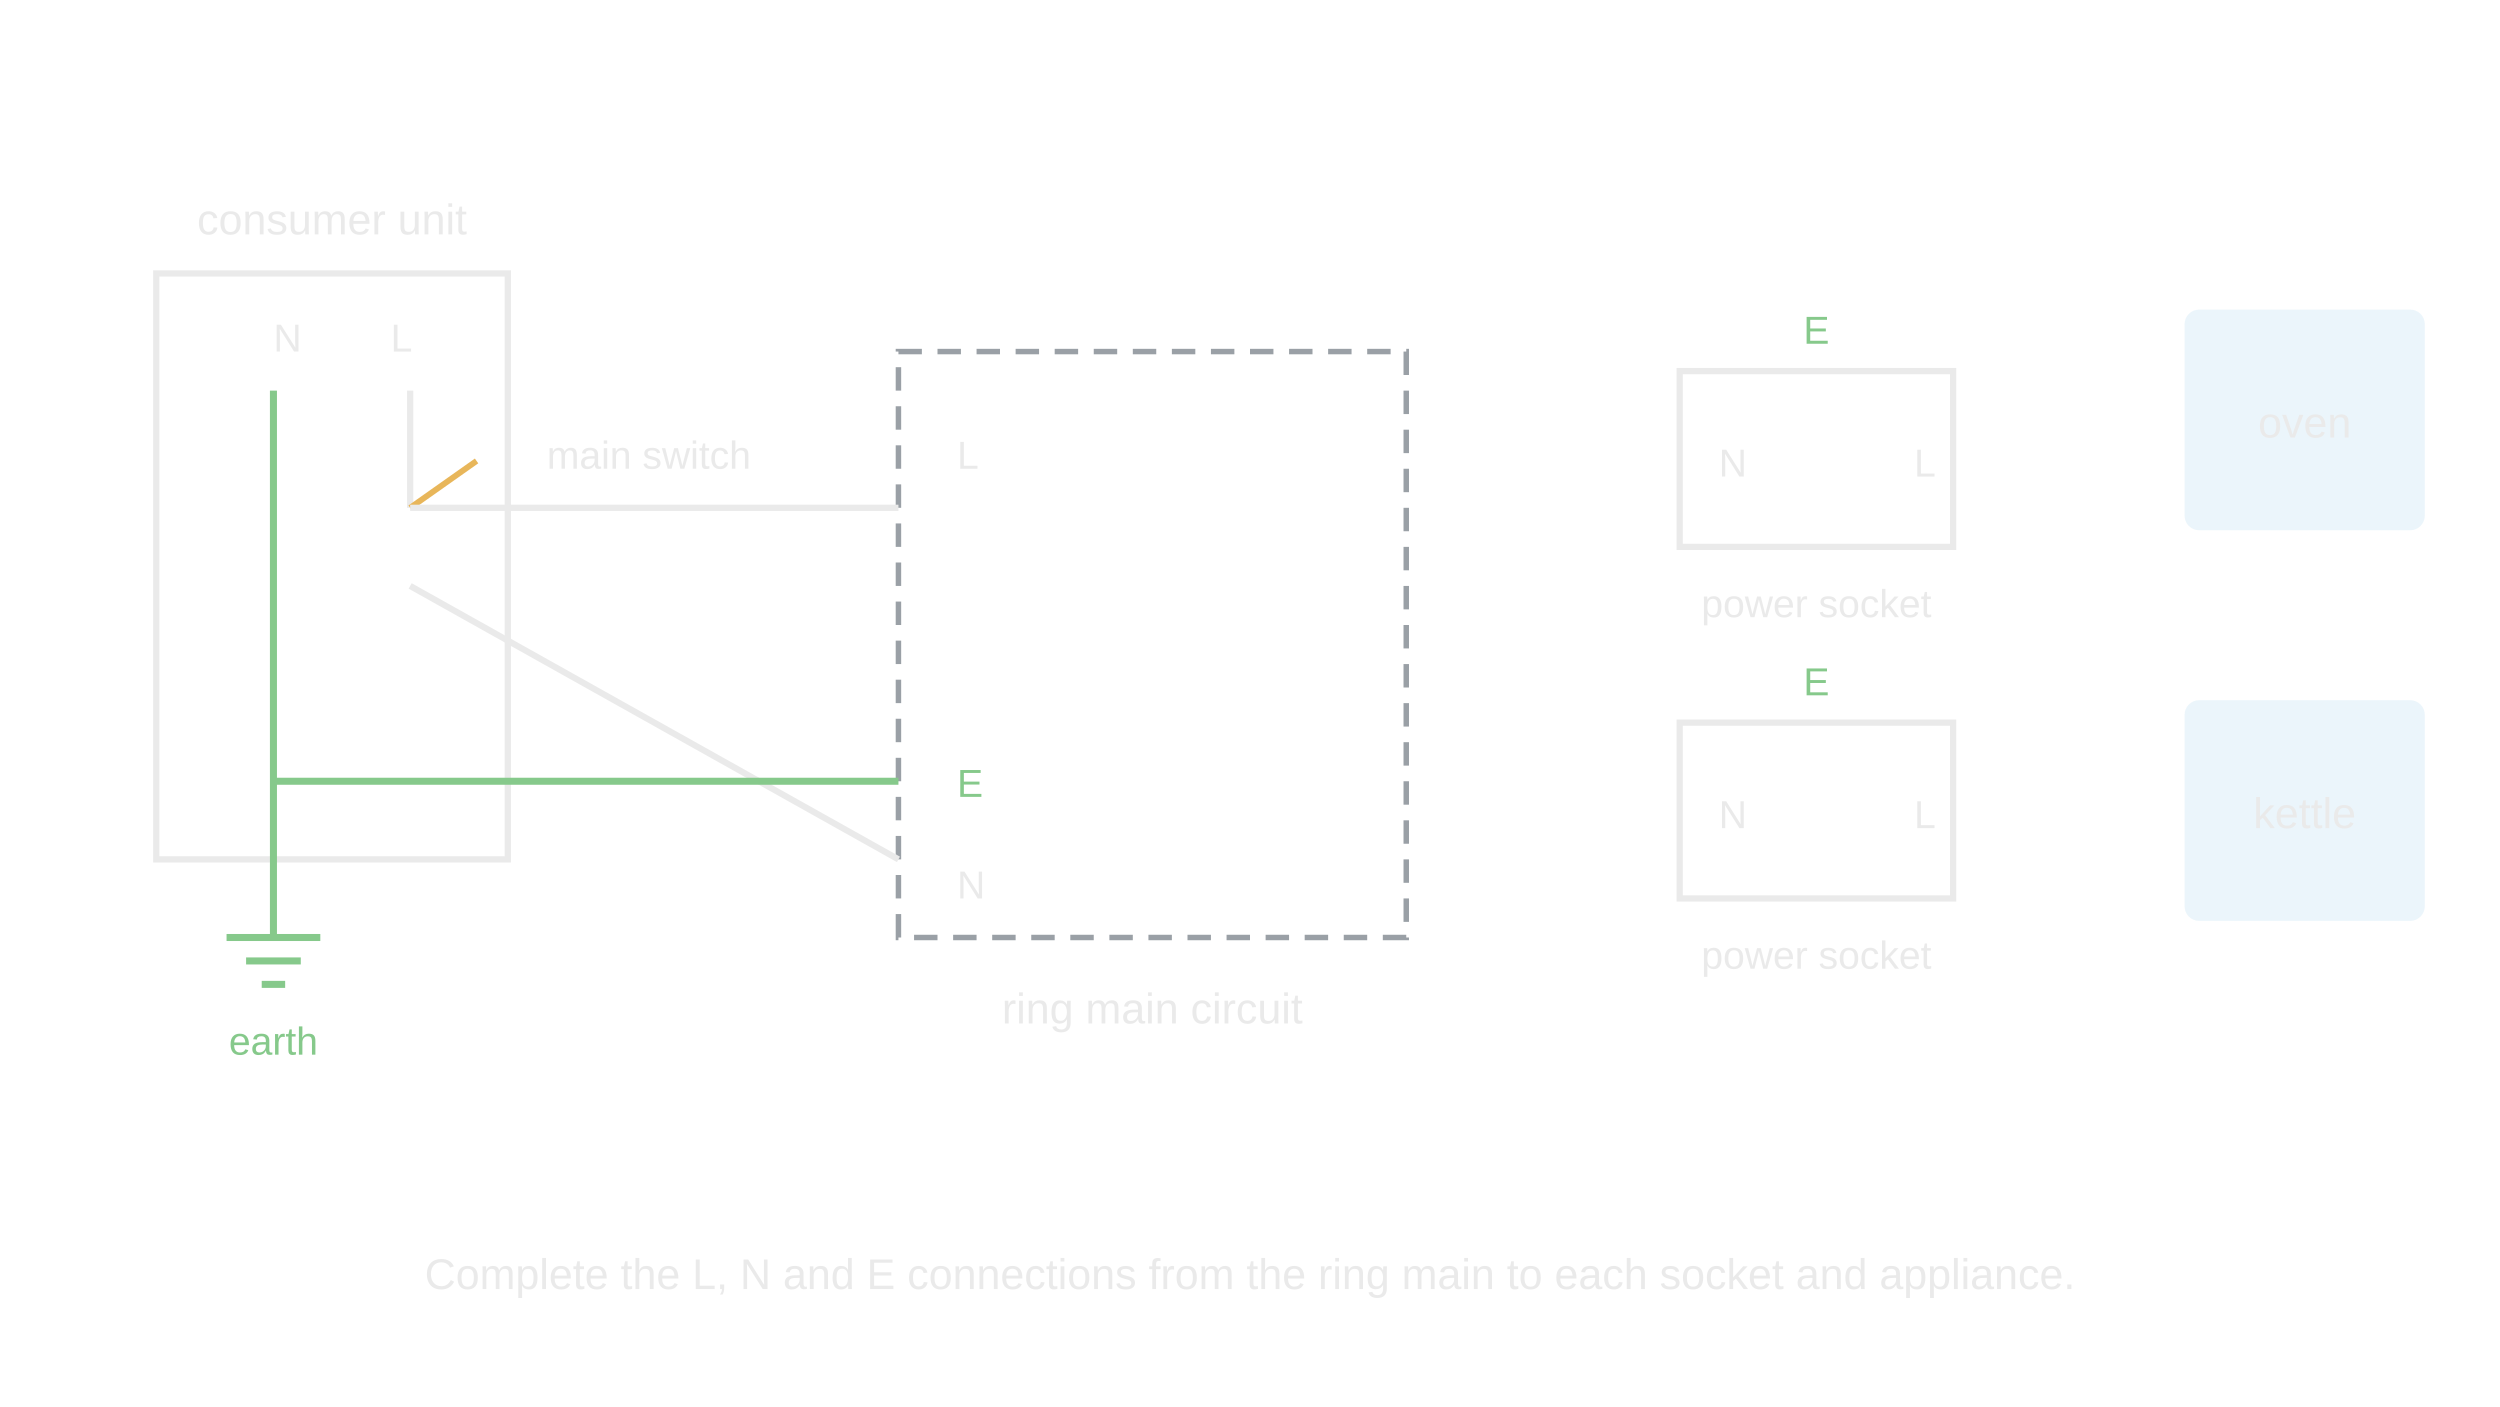
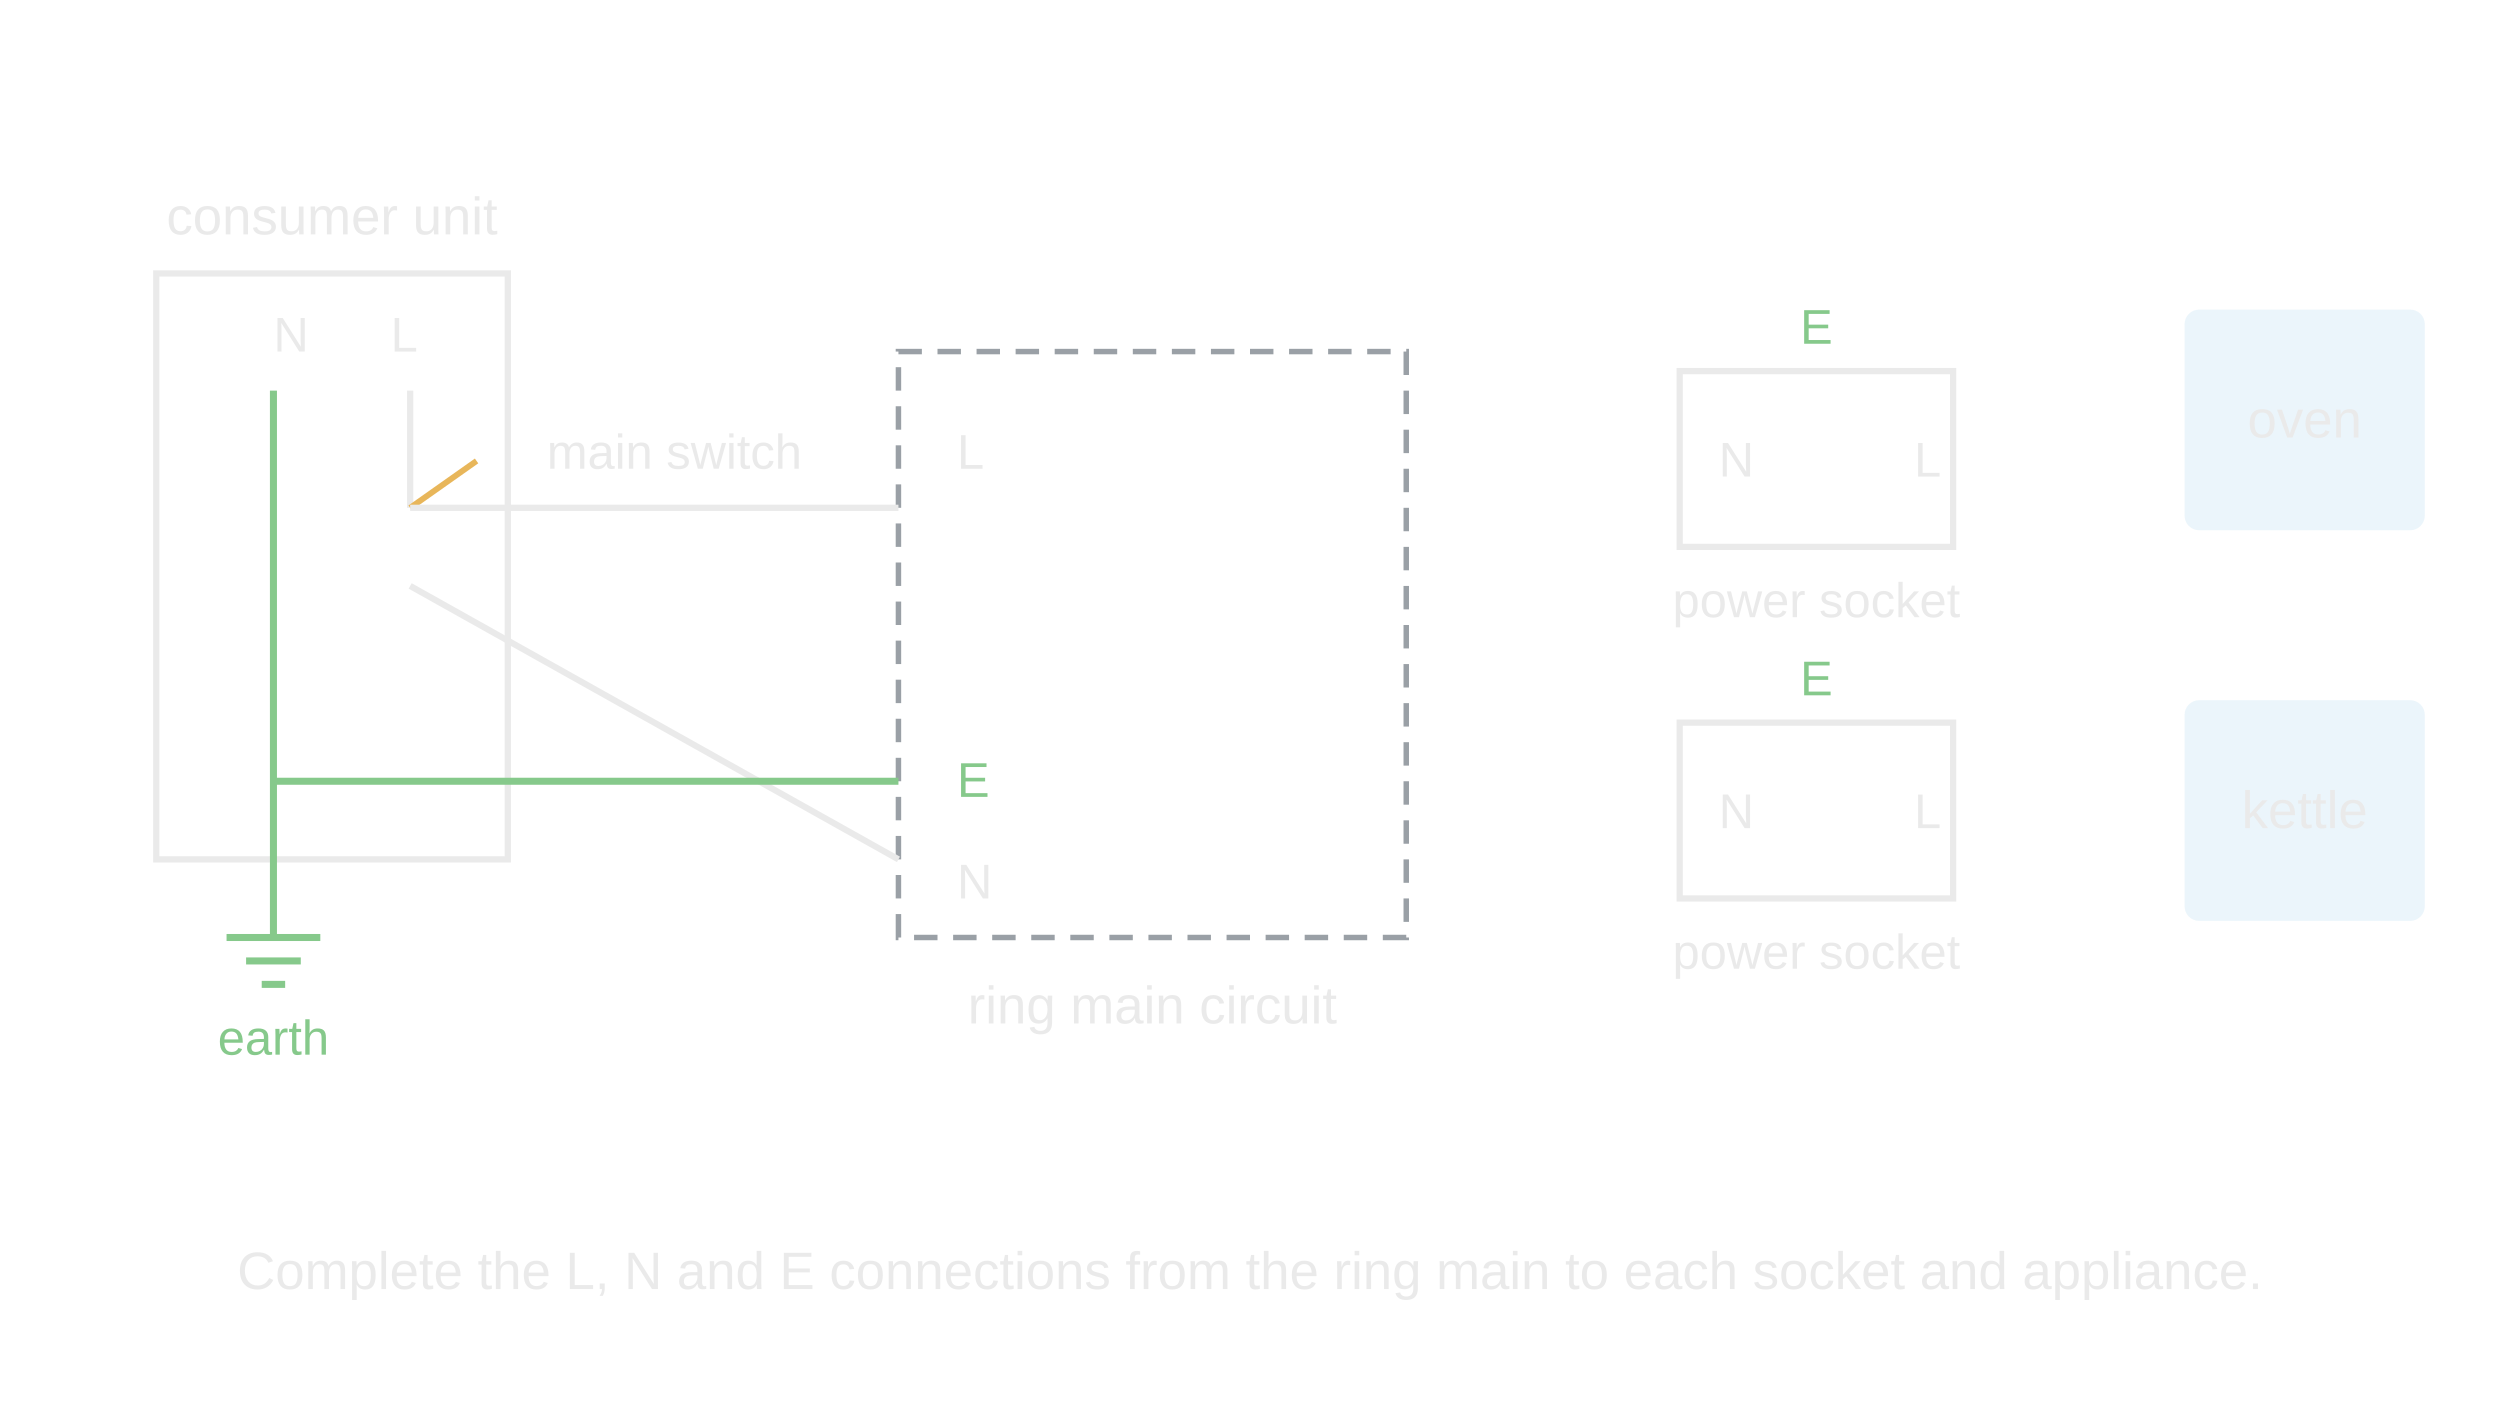
<svg xmlns="http://www.w3.org/2000/svg" viewBox="0 0 640 360" font-family="Segoe UI, Arial, sans-serif">
  <style>
    text { fill:#EAEAEA; }
    .wire { stroke:#EAEAEA; stroke-width:1.6; fill:none; }
    .box { fill:none; stroke:#EAEAEA; stroke-width:1.6; }
    .ring { stroke:#9AA0A6; stroke-width:1.4; stroke-dasharray:6 4; fill:none; }
    .app { fill:#6FB7E0; opacity:0.14; stroke:#6FB7E0; stroke-width:1.5; }
    .open { stroke:#E8B65A; stroke-width:1.5; fill:none; }
    .earth { stroke:#86C98B; stroke-width:1.8; fill:none; }
    .grn { fill:#86C98B; }
  </style>
  <rect class="box" x="40" y="70" width="90" height="150" />
-   <text x="85" y="60" text-anchor="middle" font-size="11">consumer unit</text>
-   <text x="70" y="90" font-size="10">N</text>
-   <text x="100" y="90" font-size="10">L</text>
+   <text x="85" y="60" text-anchor="middle" font-size="13.5">consumer unit</text>
+   <text x="70" y="90" font-size="12.5">N</text>
+   <text x="100" y="90" font-size="12.5">L</text>
  <line class="wire" x1="105" y1="100" x2="105" y2="130" />
  <line class="open" x1="105" y1="130" x2="122" y2="118" />
-   <text x="140" y="120" font-size="10">main switch</text>
+   <text x="140" y="120" font-size="12.5">main switch</text>
  <line class="earth" x1="70" y1="100" x2="70" y2="240" />
  <line class="earth" x1="58" y1="240" x2="82" y2="240" />
  <line class="earth" x1="63" y1="246" x2="77" y2="246" />
  <line class="earth" x1="67" y1="252" x2="73" y2="252" />
-   <text x="70" y="270" text-anchor="middle" font-size="10" class="grn">earth</text>
+   <text x="70" y="270" text-anchor="middle" font-size="12.5" class="grn">earth</text>
  <rect class="ring" x="230" y="90" width="130" height="150" />
-   <text x="295" y="262" text-anchor="middle" font-size="11">ring main circuit</text>
+   <text x="295" y="262" text-anchor="middle" font-size="13.5">ring main circuit</text>
  <line class="wire" x1="105" y1="130" x2="230" y2="130" />
-   <text x="245" y="120" font-size="10">L</text>
-   <text x="245" y="230" font-size="10">N</text>
+   <text x="245" y="120" font-size="12.5">L</text>
+   <text x="245" y="230" font-size="12.5">N</text>
  <line class="wire" x1="105" y1="150" x2="230" y2="220" />
  <line class="earth" x1="70" y1="200" x2="230" y2="200" />
-   <text x="245" y="204" font-size="10" class="grn">E</text>
+   <text x="245" y="204" font-size="12.5" class="grn">E</text>
  <g>
    <rect class="box" x="430" y="95" width="70" height="45" />
-     <text x="465" y="88" text-anchor="middle" font-size="10" class="grn">E</text>
-     <text x="440" y="122" font-size="10">N</text>
-     <text x="490" y="122" font-size="10">L</text>
-     <text x="465" y="158" text-anchor="middle" font-size="10">power socket</text>
+     <text x="465" y="88" text-anchor="middle" font-size="12.5" class="grn">E</text>
+     <text x="440" y="122" font-size="12.5">N</text>
+     <text x="490" y="122" font-size="12.5">L</text>
+     <text x="465" y="158" text-anchor="middle" font-size="12.5">power socket</text>
  </g>
  <g>
    <rect class="box" x="430" y="185" width="70" height="45" />
-     <text x="465" y="178" text-anchor="middle" font-size="10" class="grn">E</text>
-     <text x="440" y="212" font-size="10">N</text>
-     <text x="490" y="212" font-size="10">L</text>
-     <text x="465" y="248" text-anchor="middle" font-size="10">power socket</text>
+     <text x="465" y="178" text-anchor="middle" font-size="12.5" class="grn">E</text>
+     <text x="440" y="212" font-size="12.5">N</text>
+     <text x="490" y="212" font-size="12.5">L</text>
+     <text x="465" y="248" text-anchor="middle" font-size="12.5">power socket</text>
  </g>
  <rect class="app" x="560" y="80" width="60" height="55" rx="3" />
-   <text x="590" y="112" text-anchor="middle" font-size="11">oven</text>
+   <text x="590" y="112" text-anchor="middle" font-size="13.5">oven</text>
  <rect class="app" x="560" y="180" width="60" height="55" rx="3" />
-   <text x="590" y="212" text-anchor="middle" font-size="11">kettle</text>
-   <text x="320" y="330" text-anchor="middle" font-size="11">Complete the L, N and E connections from the ring main to each socket and appliance.</text>
+   <text x="590" y="212" text-anchor="middle" font-size="13.5">kettle</text>
+   <text x="320" y="330" text-anchor="middle" font-size="13.5">Complete the L, N and E connections from the ring main to each socket and appliance.</text>
</svg>
